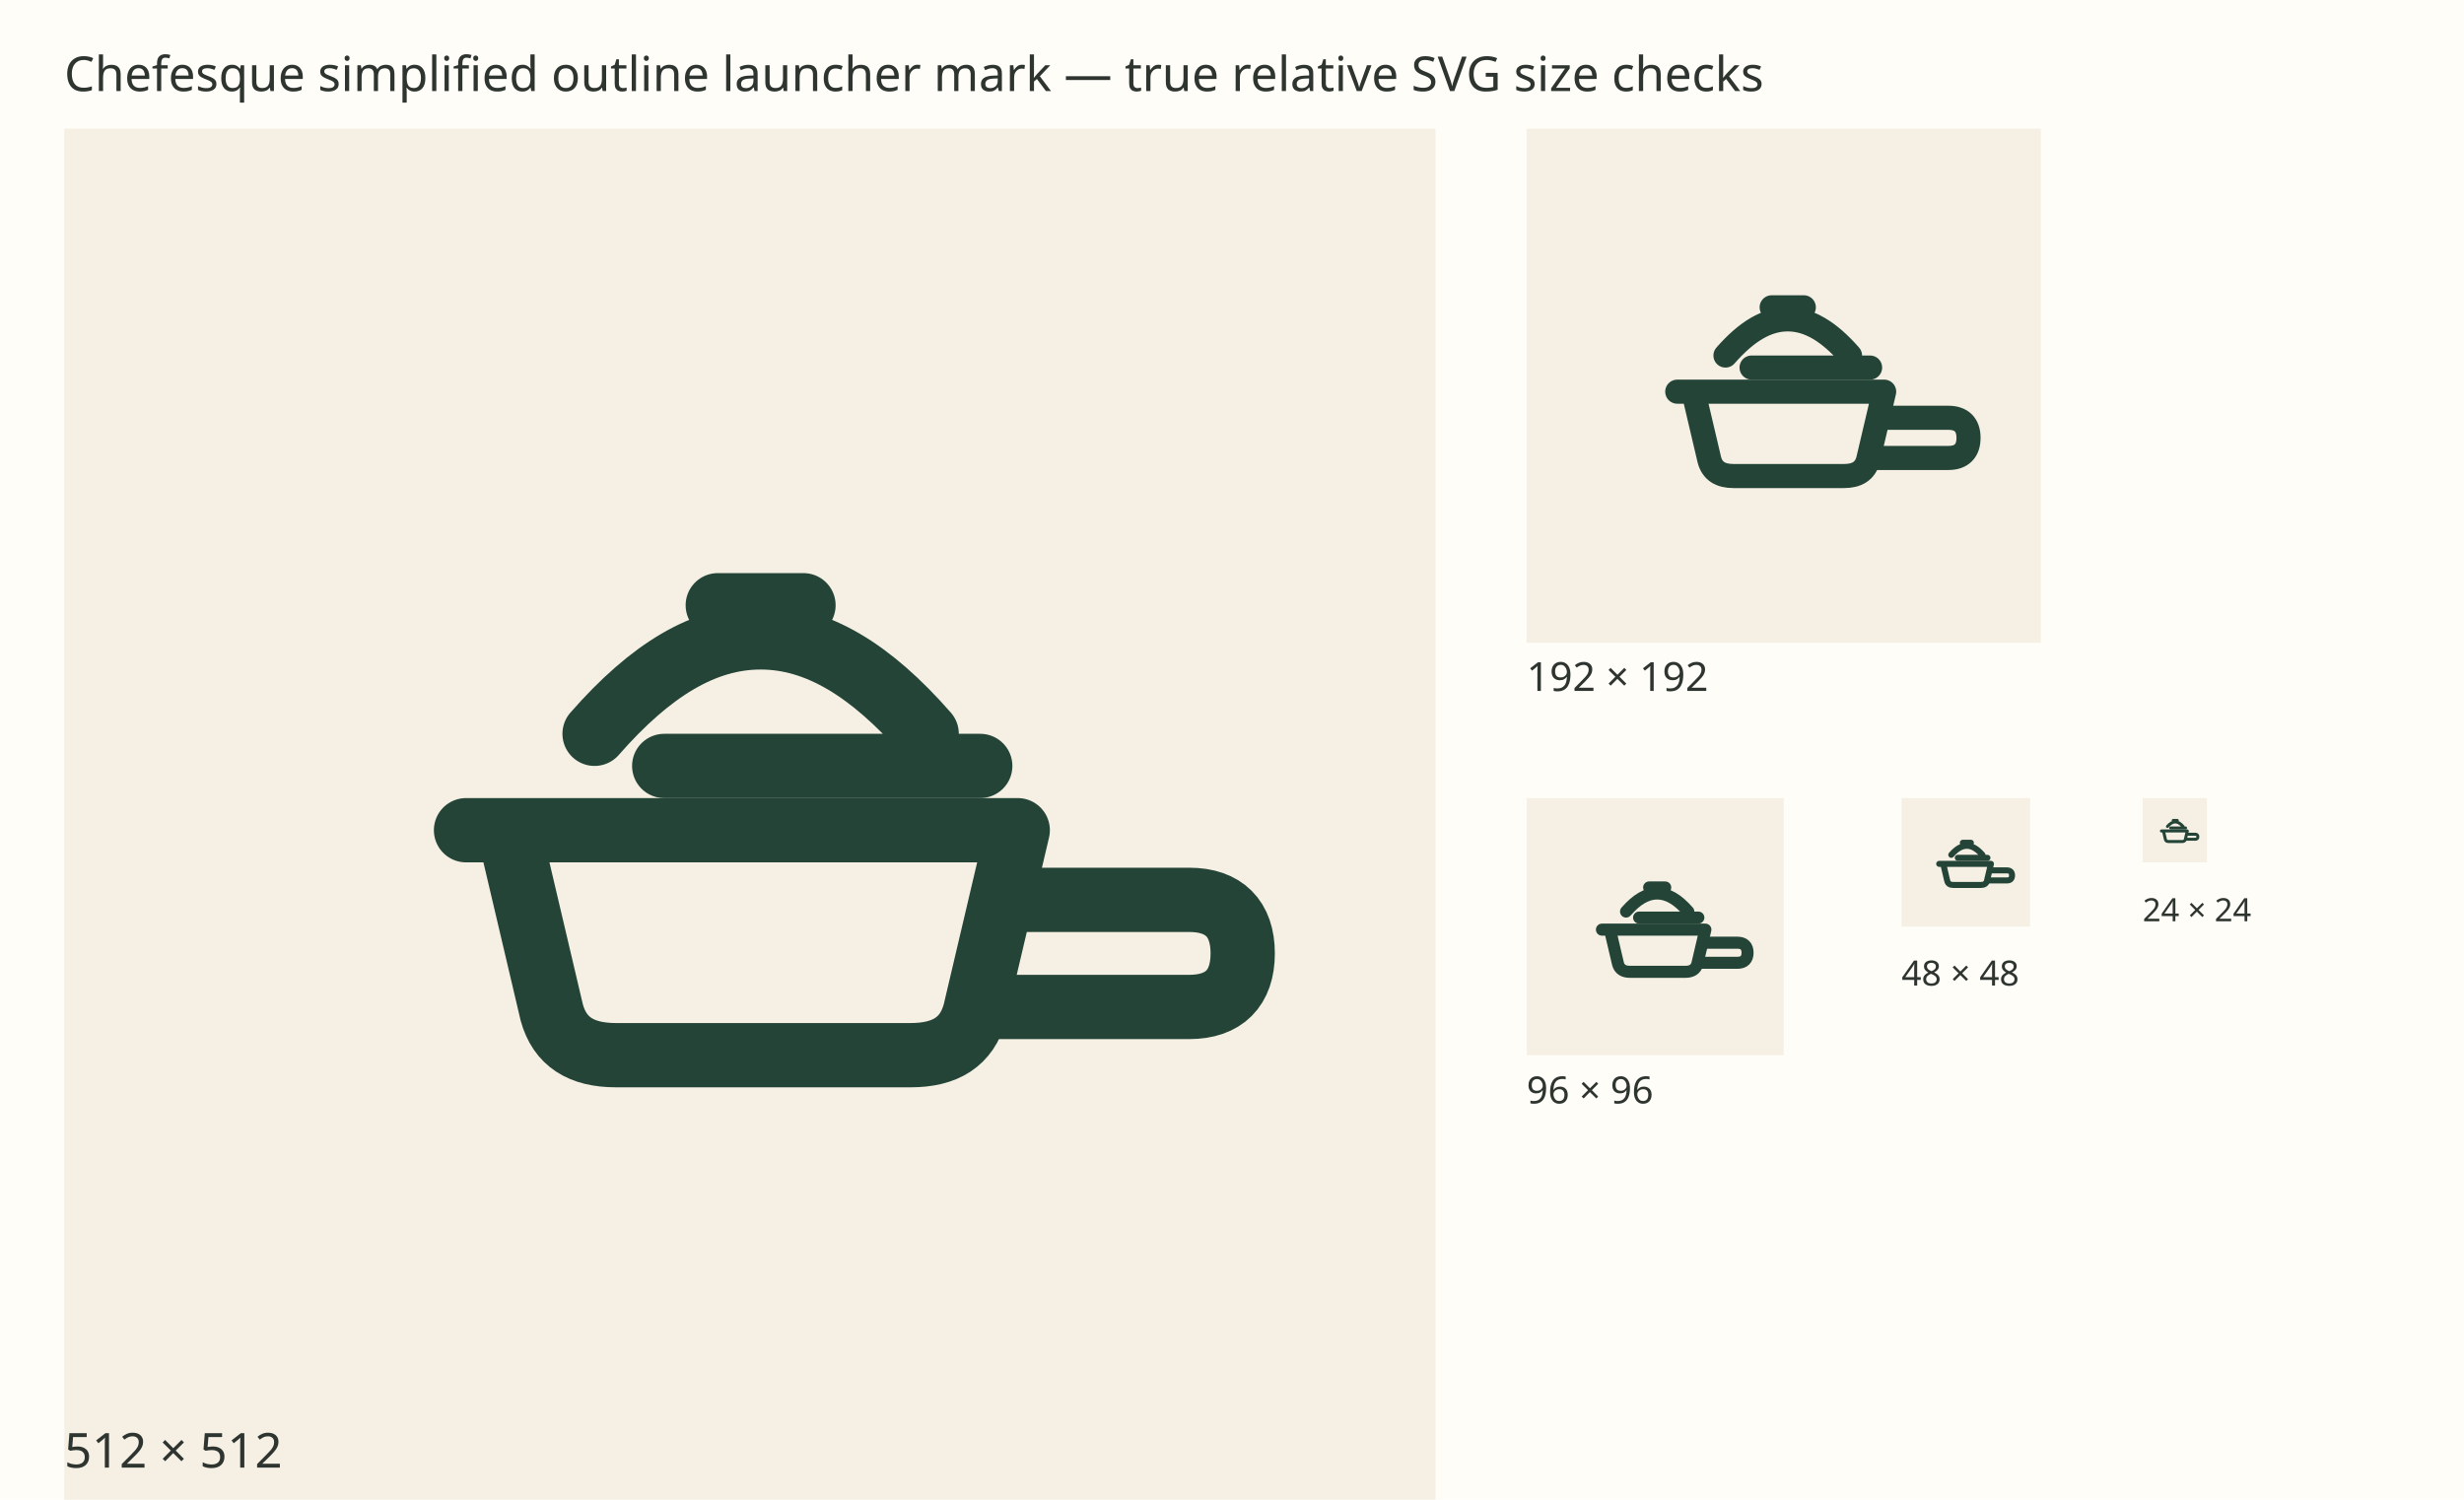
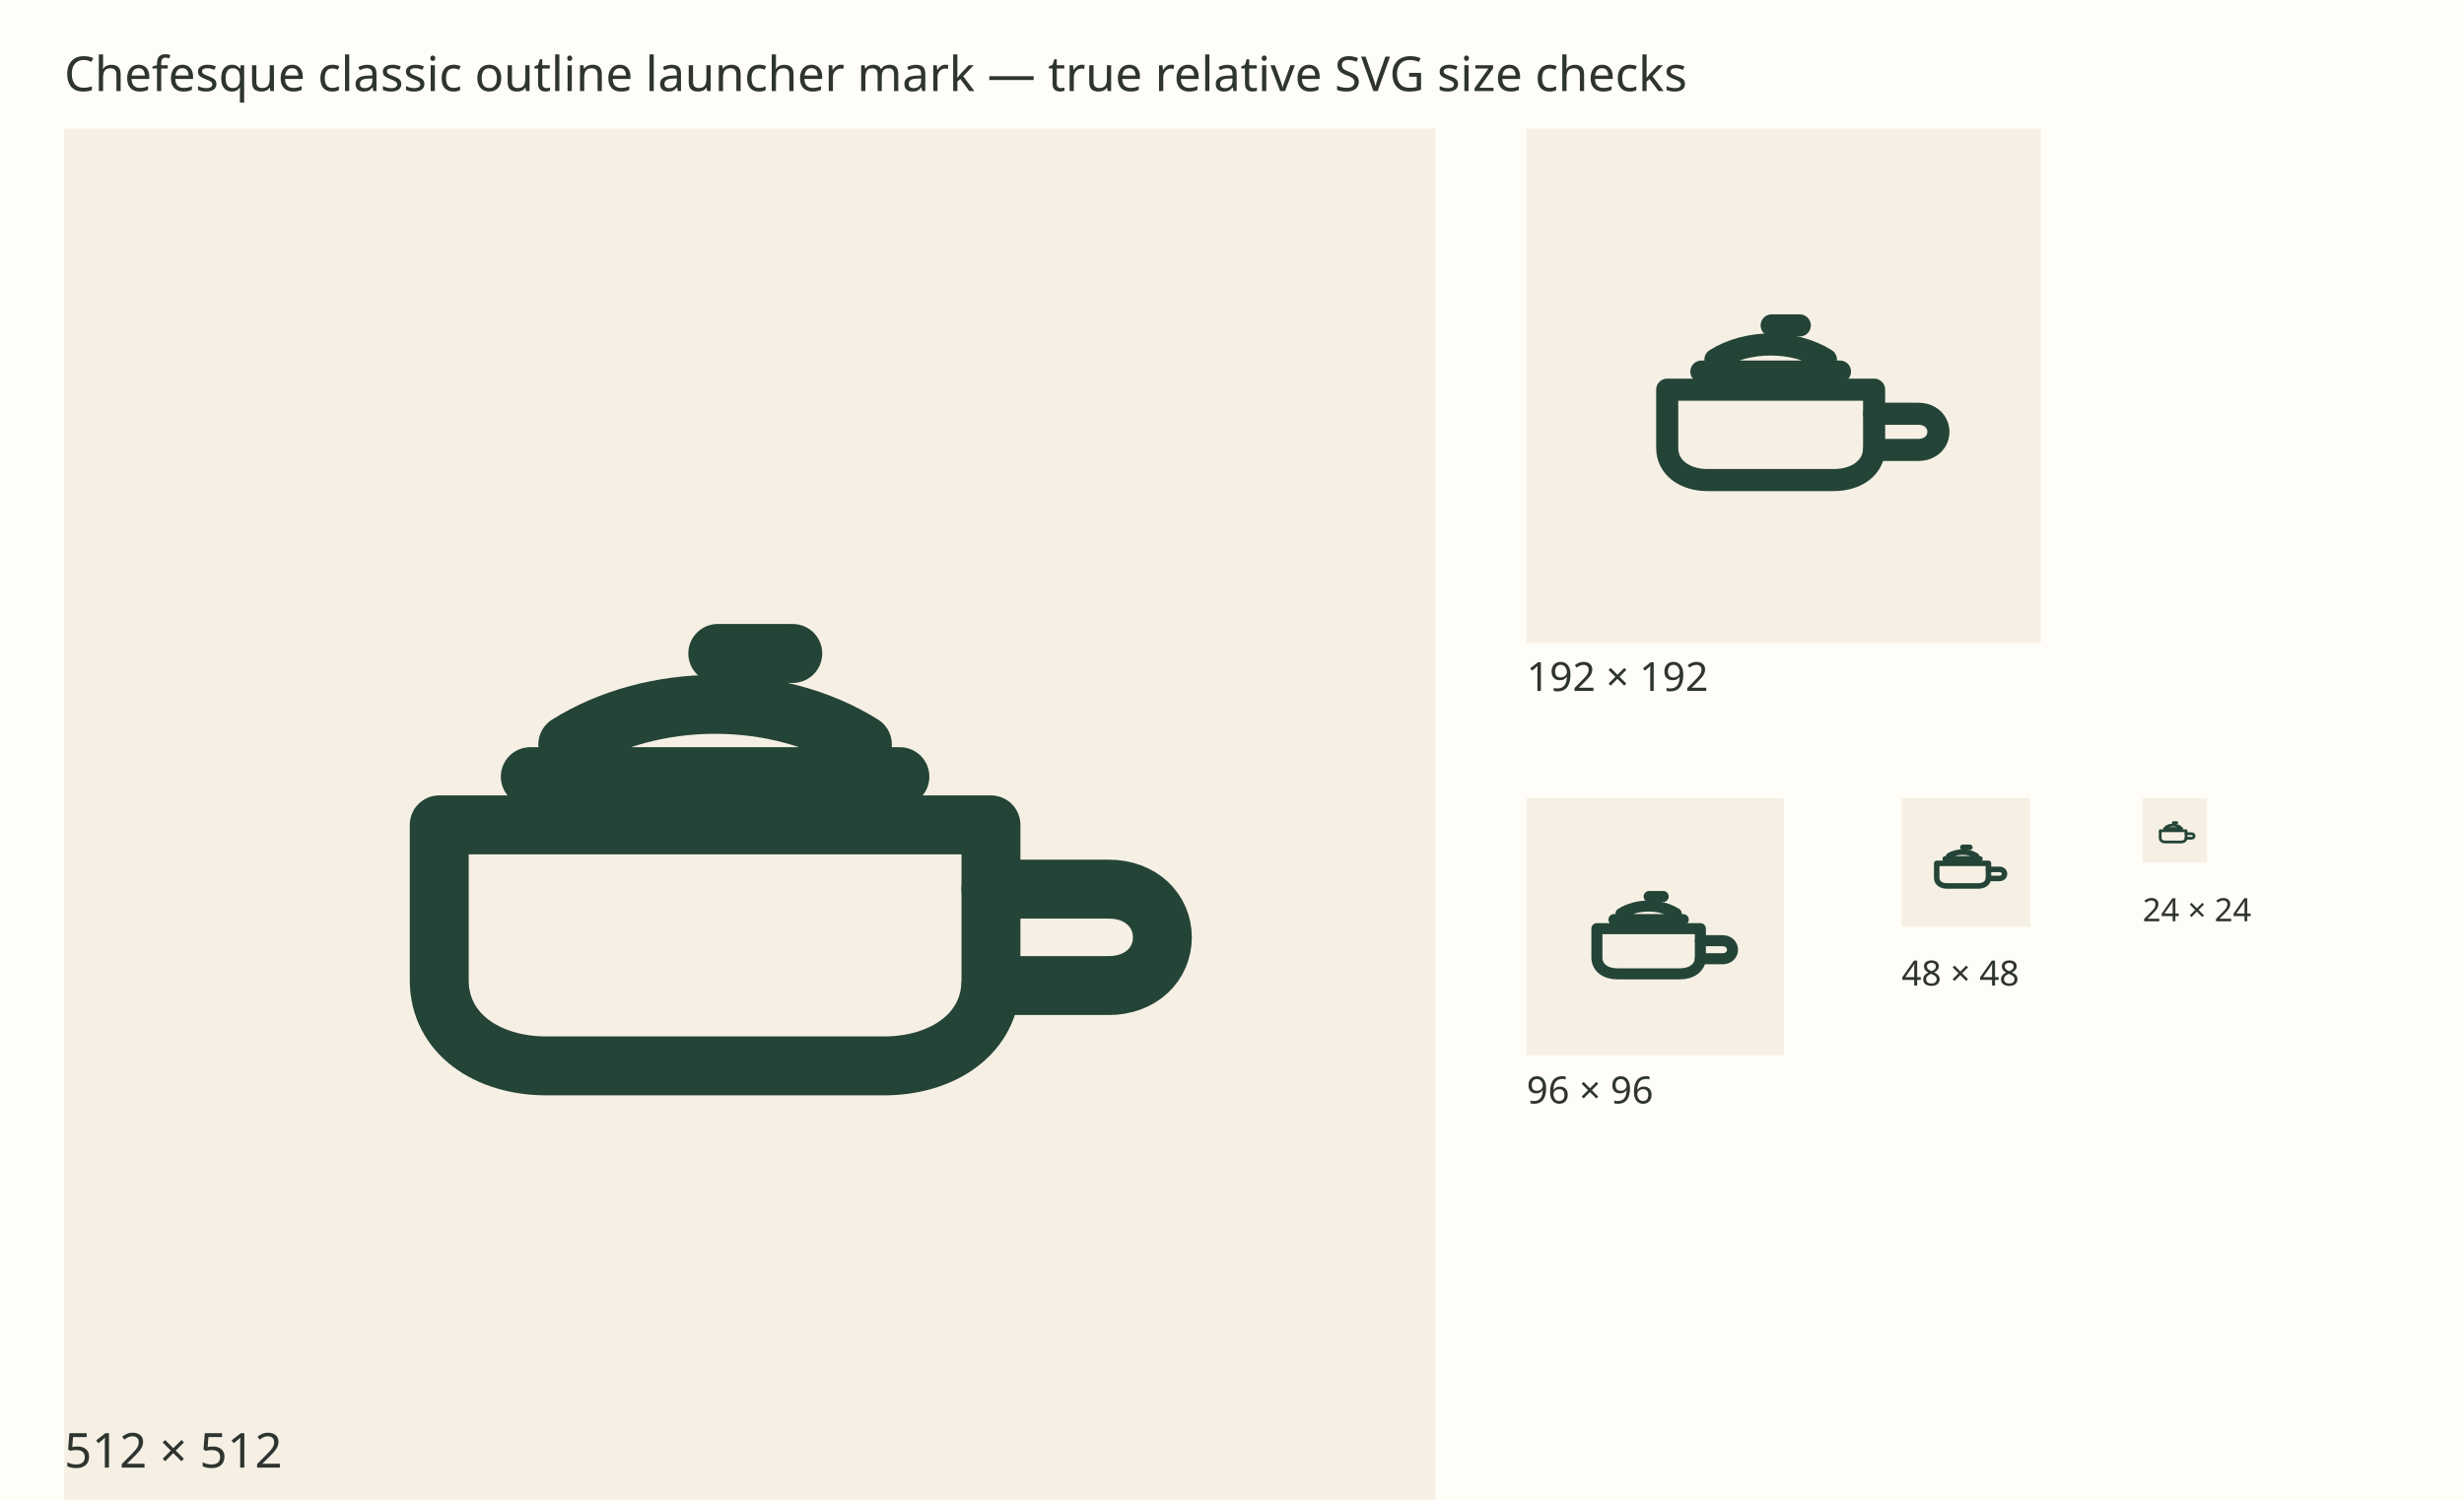
<svg xmlns="http://www.w3.org/2000/svg" width="920" height="560" viewBox="0 0 920 560" role="img" aria-labelledby="title desc">
  <defs>
-     <g id="saucepan" fill="none" stroke="#244437" stroke-width="24" stroke-linecap="round" stroke-linejoin="round">
-       <path d="M150 262H356L340 330C337 341 329 346 316 346H206C193 346 185 341 182 330L166 262" />
-       <path d="M198 226C219 202 239 190 260 190C281 190 301 202 322 226M224 238H342M244 178H276" />
-       <path d="M356 288H420C433 288 440 295 440 308C440 321 433 328 420 328H348" />
+     <g id="saucepan" fill="none" stroke="#244437" stroke-width="22" stroke-linecap="round" stroke-linejoin="round">
+       <path d="M140 260H346V318C346 338 328 350 306 350H180C158 350 140 338 140 318V260" />
+       <path d="M188 230C220 210 266 210 298 230M174 242H312" />
+       <path d="M244 196H272" />
+       <path d="M346 284H390C402 284 410 292 410 302C410 312 402 320 390 320H346" />
    </g>
    <g id="logo">
      <rect width="512" height="512" fill="#F6F0E4" />
      <use href="#saucepan" />
    </g>
  </defs>
  <rect width="920" height="560" fill="#FFFDF8" />
-   <text x="24" y="34" font-family="sans-serif" font-size="18" fill="#2E342F">Chefesque simplified outline launcher mark — true relative SVG size checks</text>
+   <text x="24" y="34" font-family="sans-serif" font-size="18" fill="#2E342F">Chefesque classic outline launcher mark — true relative SVG size checks</text>
  <g transform="translate(24 48)">
    <use href="#logo" />
    <text x="0" y="500" font-family="sans-serif" font-size="18" fill="#2E342F">512 × 512</text>
  </g>
  <g transform="translate(570 48) scale(.375)">
    <use href="#logo" />
  </g>
  <text x="570" y="258" font-family="sans-serif" font-size="15" fill="#2E342F">192 × 192</text>
  <g transform="translate(570 298) scale(.1875)">
    <use href="#logo" />
  </g>
  <text x="570" y="412" font-family="sans-serif" font-size="14" fill="#2E342F">96 × 96</text>
  <g transform="translate(710 298) scale(.09375)">
    <use href="#logo" />
  </g>
  <text x="710" y="368" font-family="sans-serif" font-size="13" fill="#2E342F">48 × 48</text>
  <g transform="translate(800 298) scale(.046875)">
    <use href="#logo" />
  </g>
  <text x="800" y="344" font-family="sans-serif" font-size="12" fill="#2E342F">24 × 24</text>
</svg>
